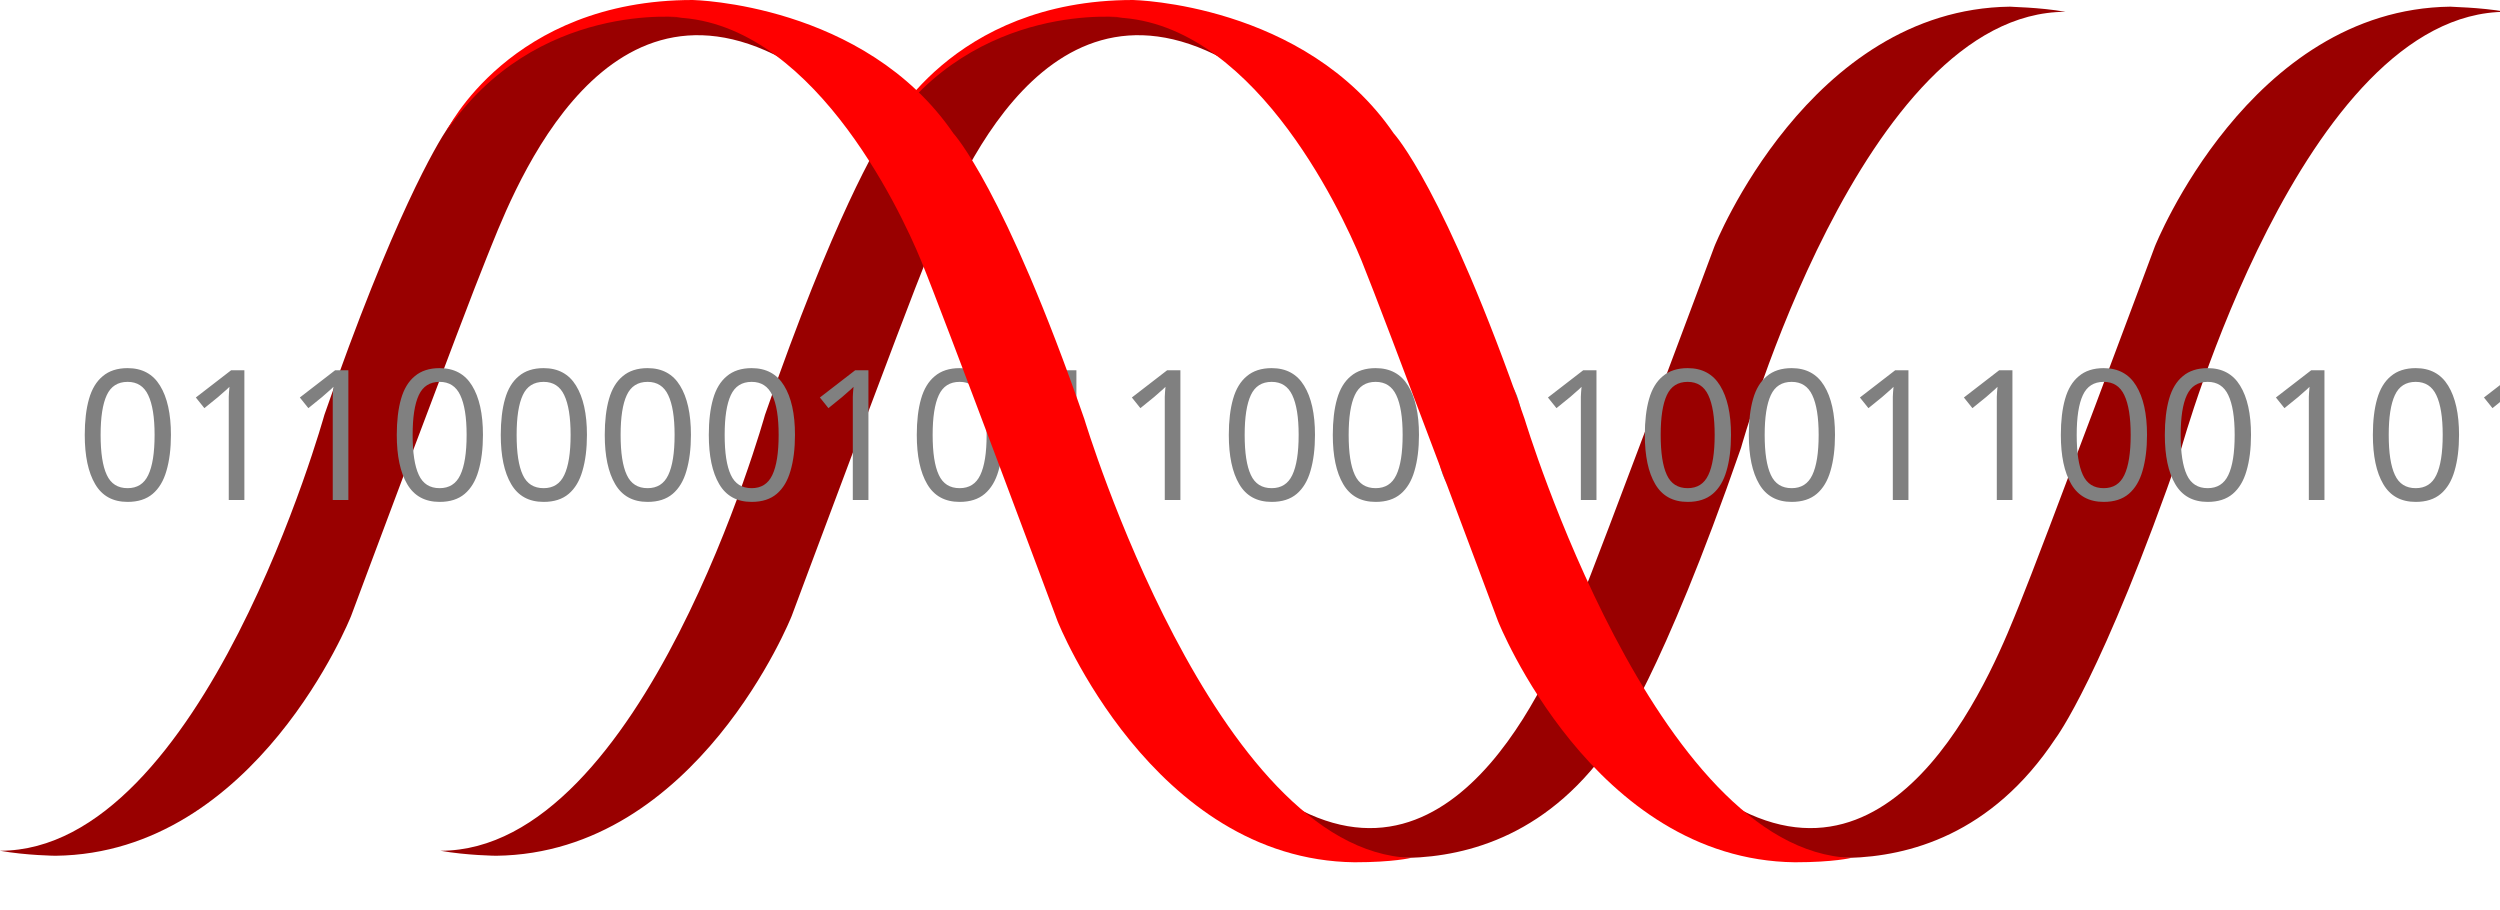
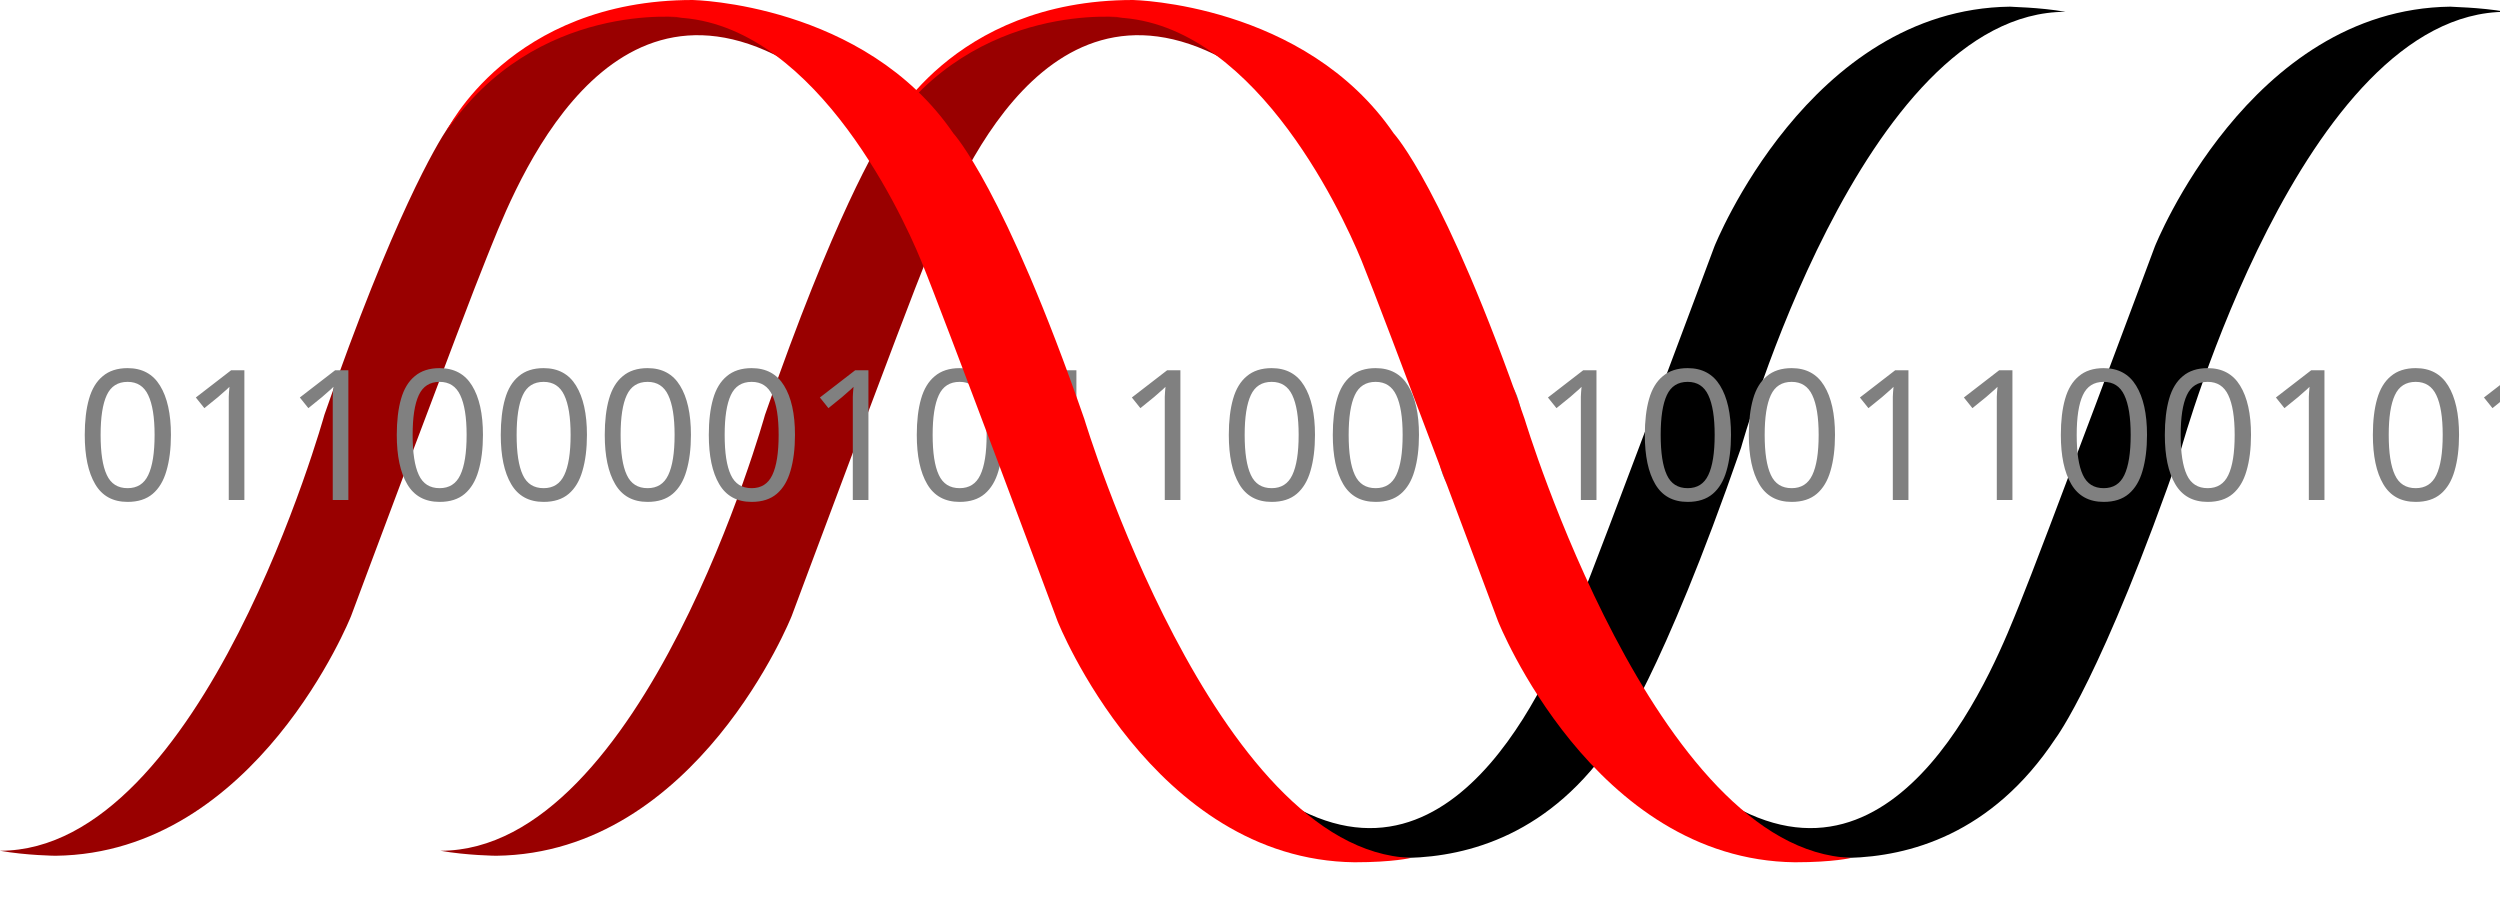
<svg xmlns="http://www.w3.org/2000/svg" viewBox="0 0 165 60" id="logo-svg">
  <style>
		.helix .front {
			fill: red;
		}
		.helix .back {
			fill: #990000;
+ 		}
+ 		.helix .last {
+ 			fill: black;
		}
		.digits {
			font-style: normal;
			font-weight: normal;
			font-size: 12px;
			font-family: sans-serif;
			letter-spacing: 0;
			fill: grey;
		}
	</style>
  <switch>
    <g class="helix">
-       <path class="back" d="M136.33.78c-13.43 0-21.42 28.77-21.42 28.77-5.27 15.19-8.31 19.18-8.31 19.18-4.24 6.41-9.76 7.78-13.62 7.89-4.88.09-8.16-3.73-8.16-3.73 11.66 7.14 17.94-9.45 19.38-12.96 1.44-3.52 8.95-23.66 8.95-23.66S119.38.61 132.66.44c-.01.02 1.89.03 3.67.34z" />
-       <path class="back" d="M29.07 56.15c13.42 0 21.42-28.77 21.42-28.77 4.55-13.1 7.43-17.87 8.14-18.93 5.89-8.58 15.49-7.44 15.49-7.44s3.37.03 6.61 2.87C68.4-2.7 62.64 13.48 61.2 17c-1.44 3.52-8.95 23.66-8.95 23.66s-6.23 15.66-19.5 15.82c0 0-1.94-.02-3.68-.33zM165.4.78c-13.43 0-21.42 28.77-21.42 28.77-5.27 15.19-8.31 19.18-8.31 19.18-4.24 6.41-9.76 7.78-13.62 7.89-4.87.09-8.16-3.73-8.16-3.73 11.66 7.14 17.95-9.45 19.38-12.96 1.44-3.52 8.95-23.66 8.95-23.66S148.45.61 161.72.44c0 .02 1.9.03 3.68.34z" />
-       <path class="back" fill="grey" d="M0 56.15c13.42 0 21.41-28.77 21.41-28.77 4.55-13.1 7.43-17.87 8.14-18.93 5.89-8.58 15.49-7.44 15.49-7.44s3.37.03 6.61 2.87C39.33-2.7 33.56 13.48 32.12 17c-1.44 3.52-8.95 23.66-8.95 23.66s-6.23 15.66-19.5 15.82c0 0-1.93-.02-3.67-.33z" />
+       <path class="back last" d="M136.33.78c-13.43 0-21.42 28.77-21.42 28.77-5.27 15.19-8.31 19.18-8.31 19.18-4.24 6.41-9.76 7.78-13.62 7.89-4.88.09-8.16-3.73-8.16-3.73 11.66 7.14 17.94-9.45 19.38-12.96 1.44-3.52 8.95-23.66 8.95-23.66S119.38.61 132.66.44c-.01.02 1.89.03 3.67.34z" />
+       <path class="back" d="M29.07 56.15c13.42 0 21.42-28.77 21.42-28.77 4.55-13.1 7.43-17.87 8.14-18.93 5.89-8.58 15.49-7.44 15.49-7.44s3.37.03 6.61 2.87C68.4-2.7 62.64 13.48 61.2 17c-1.44 3.52-8.95 23.66-8.95 23.66s-6.23 15.66-19.5 15.82c0 0-1.94-.02-3.68-.33z" />
+       <path class="back last" d="M165.4.78c-13.43 0-21.42 28.77-21.42 28.77-5.27 15.19-8.31 19.18-8.31 19.18-4.24 6.41-9.76 7.78-13.62 7.89-4.87.09-8.16-3.73-8.16-3.73 11.66 7.14 17.95-9.45 19.38-12.96 1.44-3.52 8.95-23.66 8.95-23.66S148.45.61 161.72.44c0 .02 1.9.03 3.68.34z" />
+       <path class="back" d="M0 56.15c13.42 0 21.41-28.77 21.41-28.77 4.55-13.1 7.43-17.87 8.14-18.93 5.89-8.58 15.49-7.44 15.49-7.44s3.37.03 6.61 2.87C39.33-2.7 33.56 13.48 32.12 17c-1.44 3.52-8.95 23.66-8.95 23.66s-6.23 15.66-19.5 15.82c0 0-1.93-.02-3.67-.33z" />
      <text class="digits">
        <tspan x="5" y="33">011000010110001001100101</tspan>
      </text>
      <path class="front" d="M74.12 1.15S64.45 0 58.53 8.66c0 0 4.2-8.66 16.25-8.66 0 0 11.33.22 17.21 8.81 0 0 3.34 3.59 8.64 18.86 0 0 8.6 28.49 21.55 28.95 0 0-1.14.29-3.72.29C105.14 56.75 98.87 41 98.87 41s-7.56-20.25-9-23.78c-1.45-3.54-7.39-16.07-16.55-16.07" />
      <path class="front" d="M45.05 1.15S35.38 0 29.46 8.66c0 0 4.2-8.66 16.26-8.66 0 0 11.33.22 17.21 8.81 0 0 3.34 3.59 8.64 18.86 0 0 8.6 28.49 21.55 28.95 0 0-1.14.29-3.72.29C76.06 56.75 69.8 41 69.8 41s-7.55-20.25-9-23.78c-1.45-3.54-7.4-16.07-16.55-16.07" />
    </g>
  </switch>
</svg>
